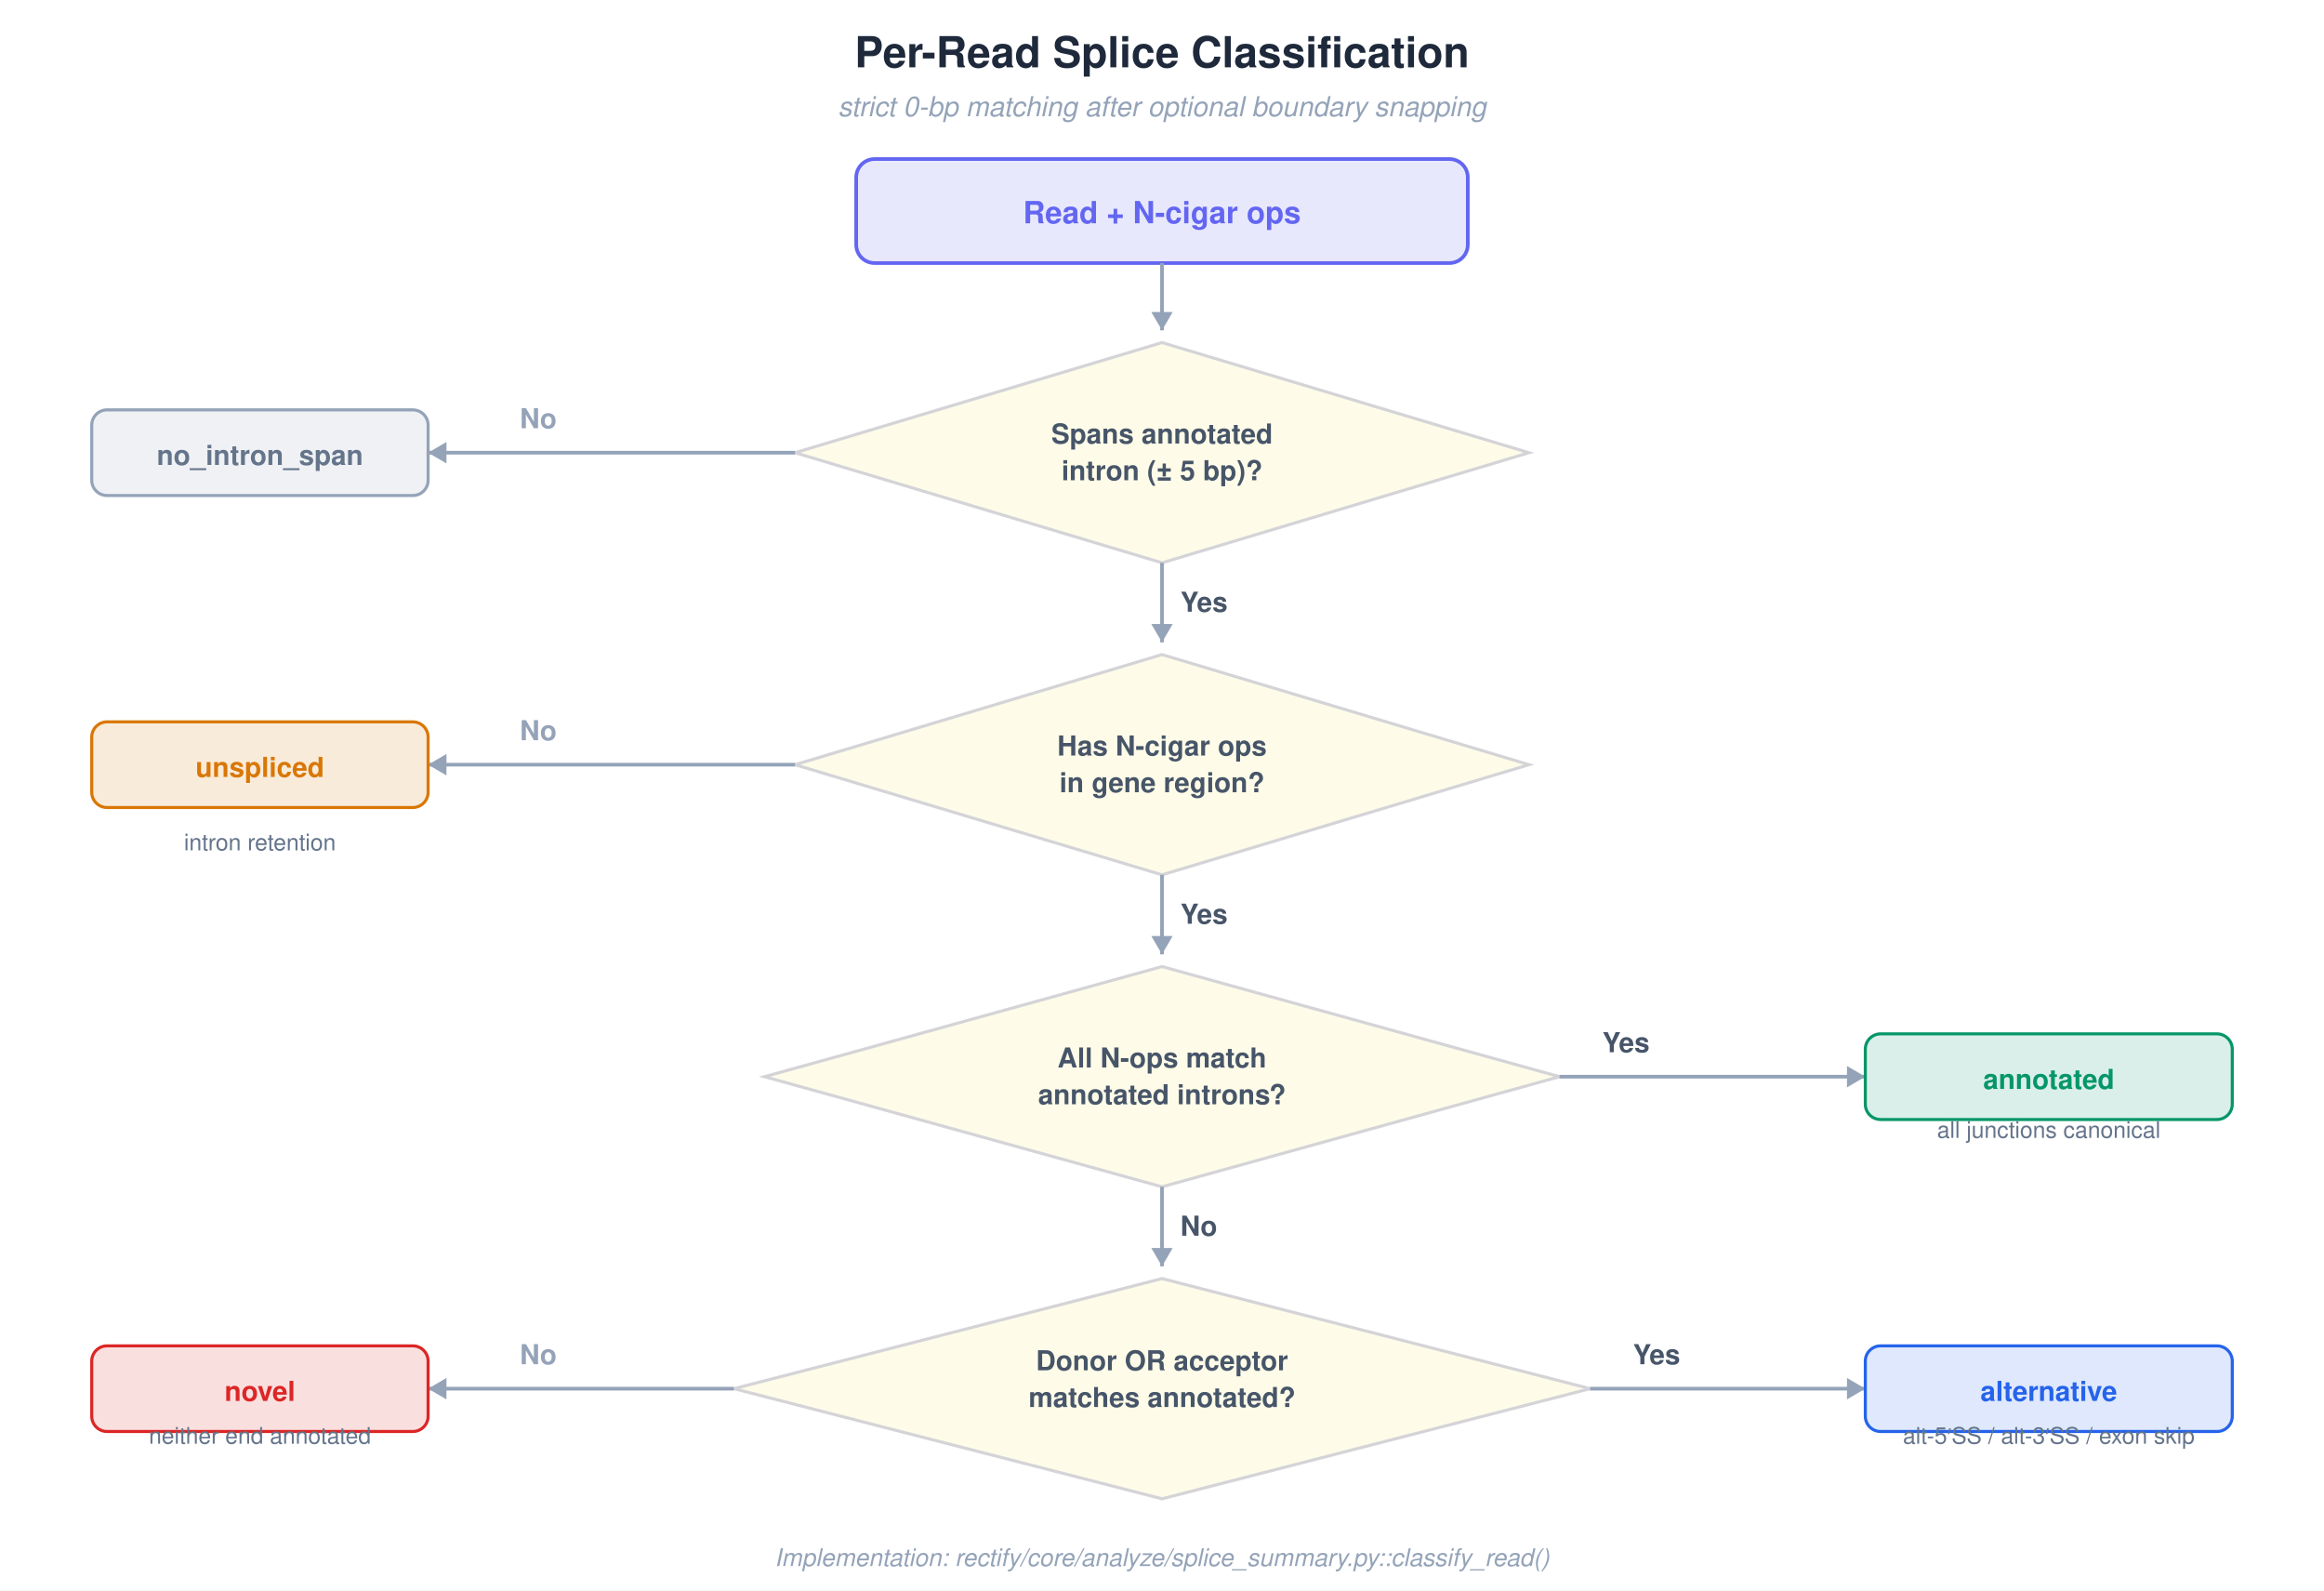
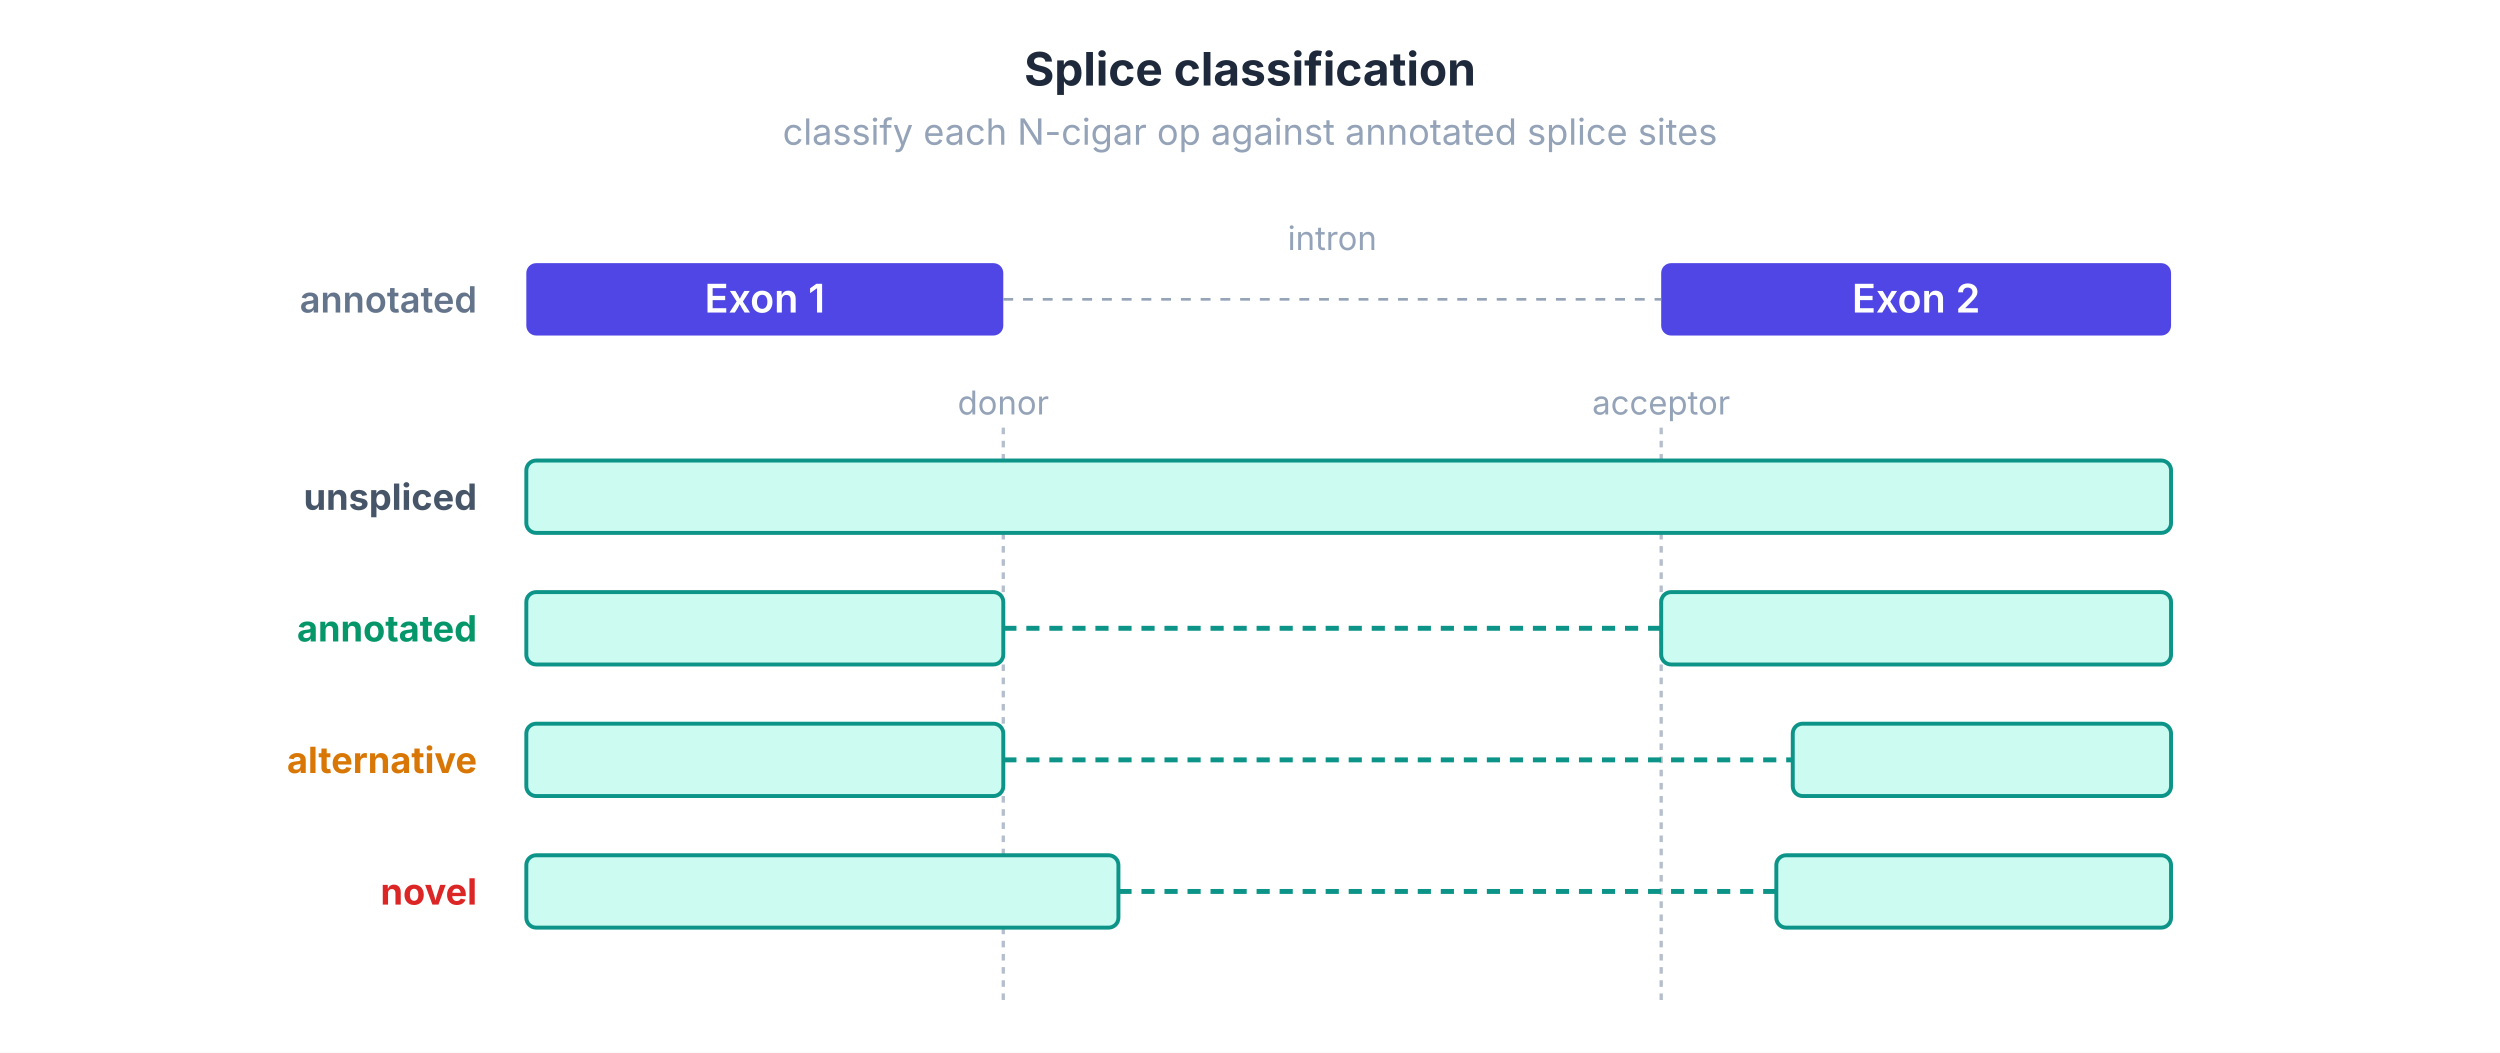
- <svg xmlns="http://www.w3.org/2000/svg" width="760" height="520" viewBox="0 0 760 520">
-   <rect fill="#ffffff" width="760" height="520" />
-   <g font-family="Helvetica Neue, Helvetica, Arial, sans-serif">
-     <text fill="#1e293b" font-size="14" font-weight="bold" text-anchor="middle" x="380" y="22">Per-Read Splice Classification</text>
-     <text fill="#94a3b8" font-size="9" font-style="italic" text-anchor="middle" x="380" y="38">strict 0-bp matching after optional boundary snapping</text>
-     <rect x="280" y="52" width="200" height="34" rx="6" fill="#6366f1" opacity="0.15" />
-     <rect x="280" y="52" width="200" height="34" rx="6" fill="none" stroke="#6366f1" stroke-width="1.2" />
-     <text fill="#6366f1" font-size="10" font-weight="600" text-anchor="middle" x="380" y="73">Read + N-cigar ops</text>
-     <line x1="380" y1="86" x2="380" y2="108" stroke="#94a3b8" stroke-width="1.2" />
-     <polygon points="380,108 376.5,102 383.5,102" fill="#94a3b8" />
-     <polygon points="380,112 500,148 380,184 260,148" fill="#fefce8" stroke="#d4d4d8" stroke-width="1" />
-     <text fill="#475569" font-size="9" font-weight="600" text-anchor="middle" x="380" y="145">Spans annotated</text>
-     <text fill="#475569" font-size="9" font-weight="600" text-anchor="middle" x="380" y="157">intron (± 5 bp)?</text>
-     <line x1="260" y1="148" x2="140" y2="148" stroke="#94a3b8" stroke-width="1.2" />
-     <polygon points="140,148 146,144.5 146,151.5" fill="#94a3b8" />
-     <text fill="#94a3b8" font-size="9" font-weight="600" x="170" y="140">No</text>
-     <rect x="30" y="134" width="110" height="28" rx="5" fill="#94a3b8" opacity="0.15" />
-     <rect x="30" y="134" width="110" height="28" rx="5" fill="none" stroke="#94a3b8" stroke-width="1" />
-     <text fill="#64748b" font-size="9" font-weight="600" text-anchor="middle" x="85" y="152">no_intron_span</text>
-     <line x1="380" y1="184" x2="380" y2="210" stroke="#94a3b8" stroke-width="1.2" />
-     <polygon points="380,210 376.5,204 383.5,204" fill="#94a3b8" />
-     <text fill="#475569" font-size="9" font-weight="600" x="386" y="200">Yes</text>
-     <polygon points="380,214 500,250 380,286 260,250" fill="#fefce8" stroke="#d4d4d8" stroke-width="1" />
-     <text fill="#475569" font-size="9" font-weight="600" text-anchor="middle" x="380" y="247">Has N-cigar ops</text>
-     <text fill="#475569" font-size="9" font-weight="600" text-anchor="middle" x="380" y="259">in gene region?</text>
-     <line x1="260" y1="250" x2="140" y2="250" stroke="#94a3b8" stroke-width="1.2" />
-     <polygon points="140,250 146,246.5 146,253.5" fill="#94a3b8" />
-     <text fill="#94a3b8" font-size="9" font-weight="600" x="170" y="242">No</text>
-     <rect x="30" y="236" width="110" height="28" rx="5" fill="#d97706" opacity="0.15" />
-     <rect x="30" y="236" width="110" height="28" rx="5" fill="none" stroke="#d97706" stroke-width="1" />
-     <text fill="#d97706" font-size="9" font-weight="600" text-anchor="middle" x="85" y="254">unspliced</text>
-     <text fill="#64748b" font-size="7.5" text-anchor="middle" x="85" y="278">intron retention</text>
-     <line x1="380" y1="286" x2="380" y2="312" stroke="#94a3b8" stroke-width="1.2" />
-     <polygon points="380,312 376.5,306 383.5,306" fill="#94a3b8" />
-     <text fill="#475569" font-size="9" font-weight="600" x="386" y="302">Yes</text>
-     <polygon points="380,316 510,352 380,388 250,352" fill="#fefce8" stroke="#d4d4d8" stroke-width="1" />
-     <text fill="#475569" font-size="9" font-weight="600" text-anchor="middle" x="380" y="349">All N-ops match</text>
-     <text fill="#475569" font-size="9" font-weight="600" text-anchor="middle" x="380" y="361">annotated introns?</text>
-     <line x1="510" y1="352" x2="610" y2="352" stroke="#94a3b8" stroke-width="1.2" />
-     <polygon points="610,352 604,348.5 604,355.5" fill="#94a3b8" />
-     <text fill="#475569" font-size="9" font-weight="600" x="524" y="344">Yes</text>
-     <rect x="610" y="338" width="120" height="28" rx="5" fill="#059669" opacity="0.15" />
-     <rect x="610" y="338" width="120" height="28" rx="5" fill="none" stroke="#059669" stroke-width="1" />
-     <text fill="#059669" font-size="9" font-weight="600" text-anchor="middle" x="670" y="356">annotated</text>
-     <line x1="380" y1="388" x2="380" y2="414" stroke="#94a3b8" stroke-width="1.2" />
-     <polygon points="380,414 376.5,408 383.5,408" fill="#94a3b8" />
-     <text fill="#475569" font-size="9" font-weight="600" x="386" y="404">No</text>
-     <polygon points="380,418 520,454 380,490 240,454" fill="#fefce8" stroke="#d4d4d8" stroke-width="1" />
-     <text fill="#475569" font-size="9" font-weight="600" text-anchor="middle" x="380" y="448">Donor OR acceptor</text>
-     <text fill="#475569" font-size="9" font-weight="600" text-anchor="middle" x="380" y="460">matches annotated?</text>
-     <line x1="520" y1="454" x2="610" y2="454" stroke="#94a3b8" stroke-width="1.2" />
-     <polygon points="610,454 604,450.5 604,457.5" fill="#94a3b8" />
-     <text fill="#475569" font-size="9" font-weight="600" x="534" y="446">Yes</text>
-     <rect x="610" y="440" width="120" height="28" rx="5" fill="#2563eb" opacity="0.15" />
-     <rect x="610" y="440" width="120" height="28" rx="5" fill="none" stroke="#2563eb" stroke-width="1" />
-     <text fill="#2563eb" font-size="9" font-weight="600" text-anchor="middle" x="670" y="458">alternative</text>
-     <line x1="240" y1="454" x2="140" y2="454" stroke="#94a3b8" stroke-width="1.2" />
-     <polygon points="140,454 146,450.5 146,457.5" fill="#94a3b8" />
-     <text fill="#94a3b8" font-size="9" font-weight="600" x="170" y="446">No</text>
-     <rect x="30" y="440" width="110" height="28" rx="5" fill="#dc2626" opacity="0.15" />
-     <rect x="30" y="440" width="110" height="28" rx="5" fill="none" stroke="#dc2626" stroke-width="1" />
-     <text fill="#dc2626" font-size="9" font-weight="600" text-anchor="middle" x="85" y="458">novel</text>
-     <text fill="#64748b" font-size="7.5" text-anchor="middle" x="670" y="372">all junctions canonical</text>
-     <text fill="#64748b" font-size="7.5" text-anchor="middle" x="670" y="472">alt-5′SS / alt-3′SS / exon skip</text>
-     <text fill="#64748b" font-size="7.5" text-anchor="middle" x="85" y="472">neither end annotated</text>
-     <text fill="#94a3b8" font-size="8" font-style="italic" text-anchor="middle" x="380" y="512">Implementation: rectify/core/analyze/splice_summary.py::classify_read()</text>
+ <svg xmlns="http://www.w3.org/2000/svg" width="760" height="320" viewBox="0 0 760 320">
+   <rect fill="#ffffff" width="760" height="320" />
+   <g font-family="Inter, Helvetica Neue, Helvetica, Arial, sans-serif">
+     <text fill="#1e293b" font-size="14" font-weight="700" text-anchor="middle" x="380.0" y="26">Splice classification</text>
+     <text fill="#94a3b8" font-size="11" font-weight="400" text-anchor="middle" x="380.0" y="44">classify each N-cigar op against annotated splice sites</text>
+     <text fill="#64748b" font-size="11" font-weight="600" text-anchor="end" x="145" y="95.0">annotated</text>
+     <rect x="160" y="80" width="145" height="22" rx="3" fill="#4f46e5" />
+     <text fill="#ffffff" font-size="12" font-weight="600" text-anchor="middle" x="232.5" y="95.0">Exon 1</text>
+     <rect x="505" y="80" width="155" height="22" rx="3" fill="#4f46e5" />
+     <text fill="#ffffff" font-size="12" font-weight="600" text-anchor="middle" x="582.5" y="95.0">Exon 2</text>
+     <line x1="305" x2="505" y1="91.0" y2="91.0" stroke="#94a3b8" stroke-width="0.8" stroke-dasharray="3,3" />
+     <text fill="#94a3b8" font-size="10" font-weight="400" text-anchor="middle" x="405.0" y="76">intron</text>
+     <line x1="305" x2="305" y1="130" y2="305" stroke="#94a3b8" stroke-width="1" stroke-dasharray="2,2" opacity="0.7" />
+     <line x1="505" x2="505" y1="130" y2="305" stroke="#94a3b8" stroke-width="1" stroke-dasharray="2,2" opacity="0.7" />
+     <text fill="#475569" font-size="11" font-weight="700" text-anchor="end" x="145" y="155.0">unspliced</text>
+     <rect x="160" y="140" width="500" height="22" rx="3" fill="#ccfbf1" stroke="#0d9488" stroke-width="1.2" />
+     <text fill="#059669" font-size="11" font-weight="700" text-anchor="end" x="145" y="195.0">annotated</text>
+     <rect x="160" y="180" width="145" height="22" rx="3" fill="#ccfbf1" stroke="#0d9488" stroke-width="1.2" />
+     <rect x="505" y="180" width="155" height="22" rx="3" fill="#ccfbf1" stroke="#0d9488" stroke-width="1.2" />
+     <line x1="305" x2="505" y1="191.0" y2="191.0" stroke="#0d9488" stroke-width="1.5" stroke-dasharray="4,3" />
+     <text fill="#d97706" font-size="11" font-weight="700" text-anchor="end" x="145" y="235.0">alternative</text>
+     <rect x="160" y="220" width="145" height="22" rx="3" fill="#ccfbf1" stroke="#0d9488" stroke-width="1.2" />
+     <rect x="545" y="220" width="115" height="22" rx="3" fill="#ccfbf1" stroke="#0d9488" stroke-width="1.2" />
+     <line x1="305" x2="545" y1="231.0" y2="231.0" stroke="#0d9488" stroke-width="1.5" stroke-dasharray="4,3" />
+     <text fill="#dc2626" font-size="11" font-weight="700" text-anchor="end" x="145" y="275.0">novel</text>
+     <rect x="160" y="260" width="180" height="22" rx="3" fill="#ccfbf1" stroke="#0d9488" stroke-width="1.2" />
+     <rect x="540" y="260" width="120" height="22" rx="3" fill="#ccfbf1" stroke="#0d9488" stroke-width="1.2" />
+     <line x1="340" x2="540" y1="271.0" y2="271.0" stroke="#0d9488" stroke-width="1.5" stroke-dasharray="4,3" />
+     <text fill="#94a3b8" font-size="10" font-weight="400" text-anchor="middle" x="305" y="126">donor</text>
+     <text fill="#94a3b8" font-size="10" font-weight="400" text-anchor="middle" x="505" y="126">acceptor</text>
  </g>
</svg>
